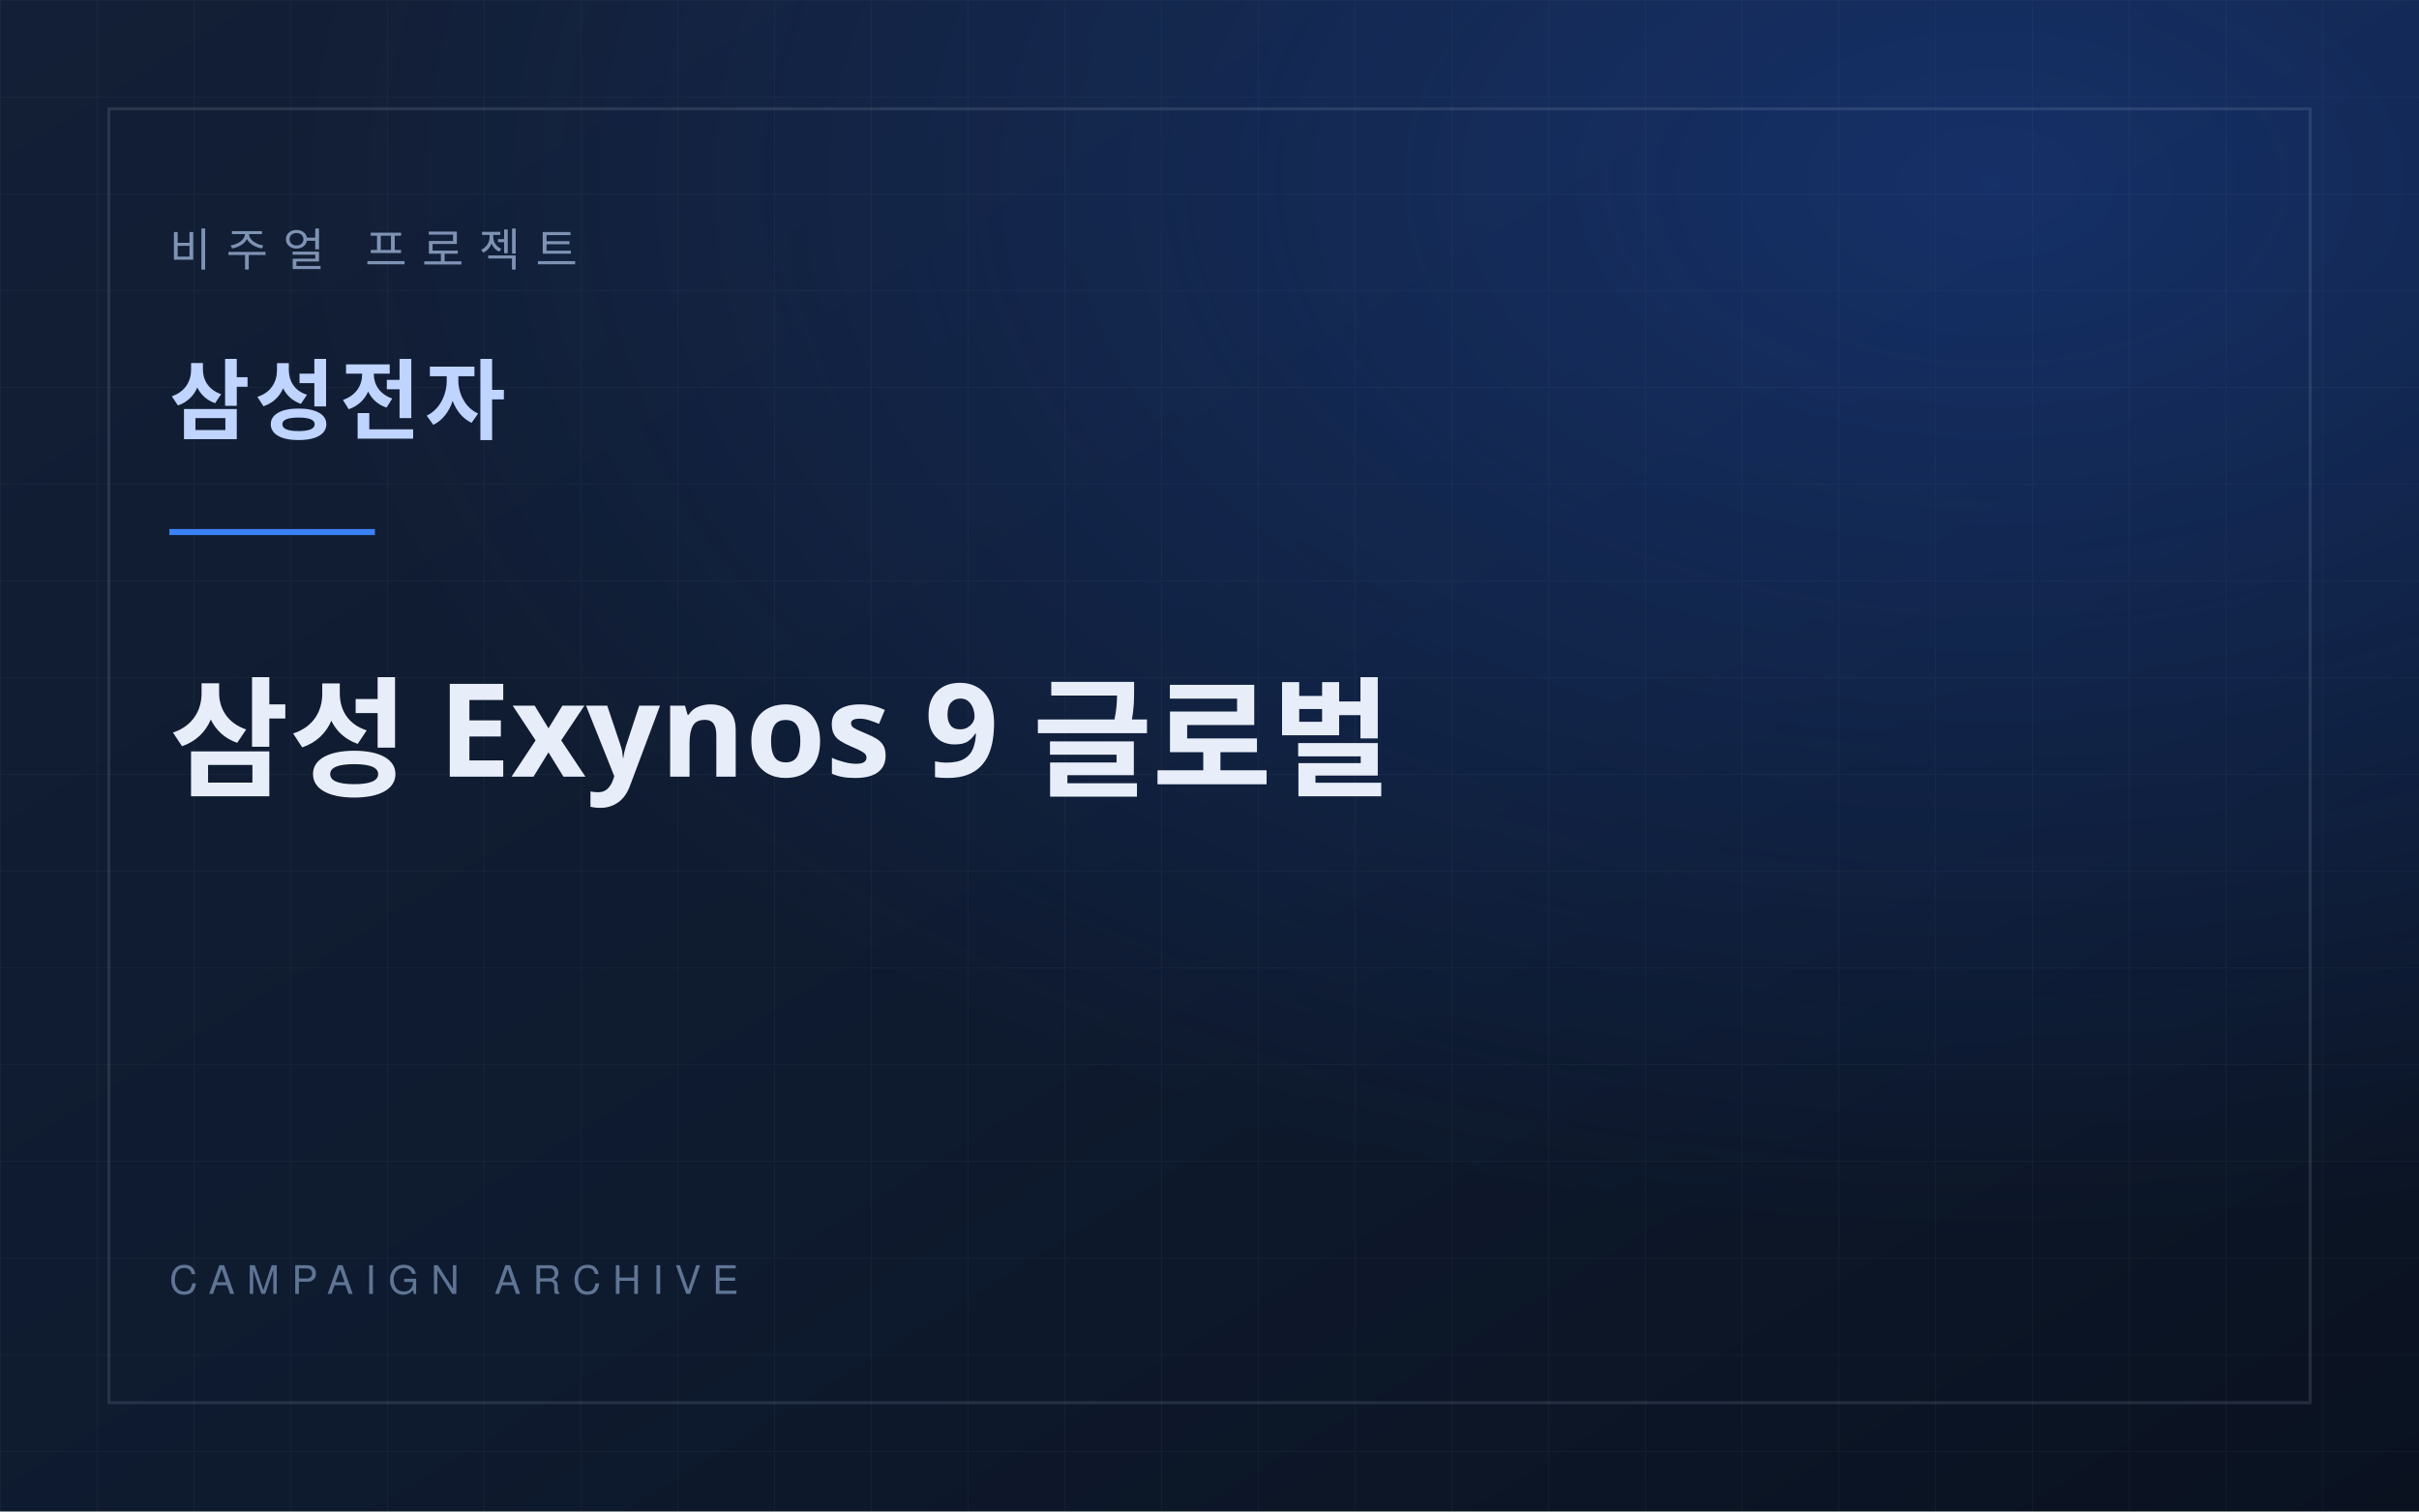
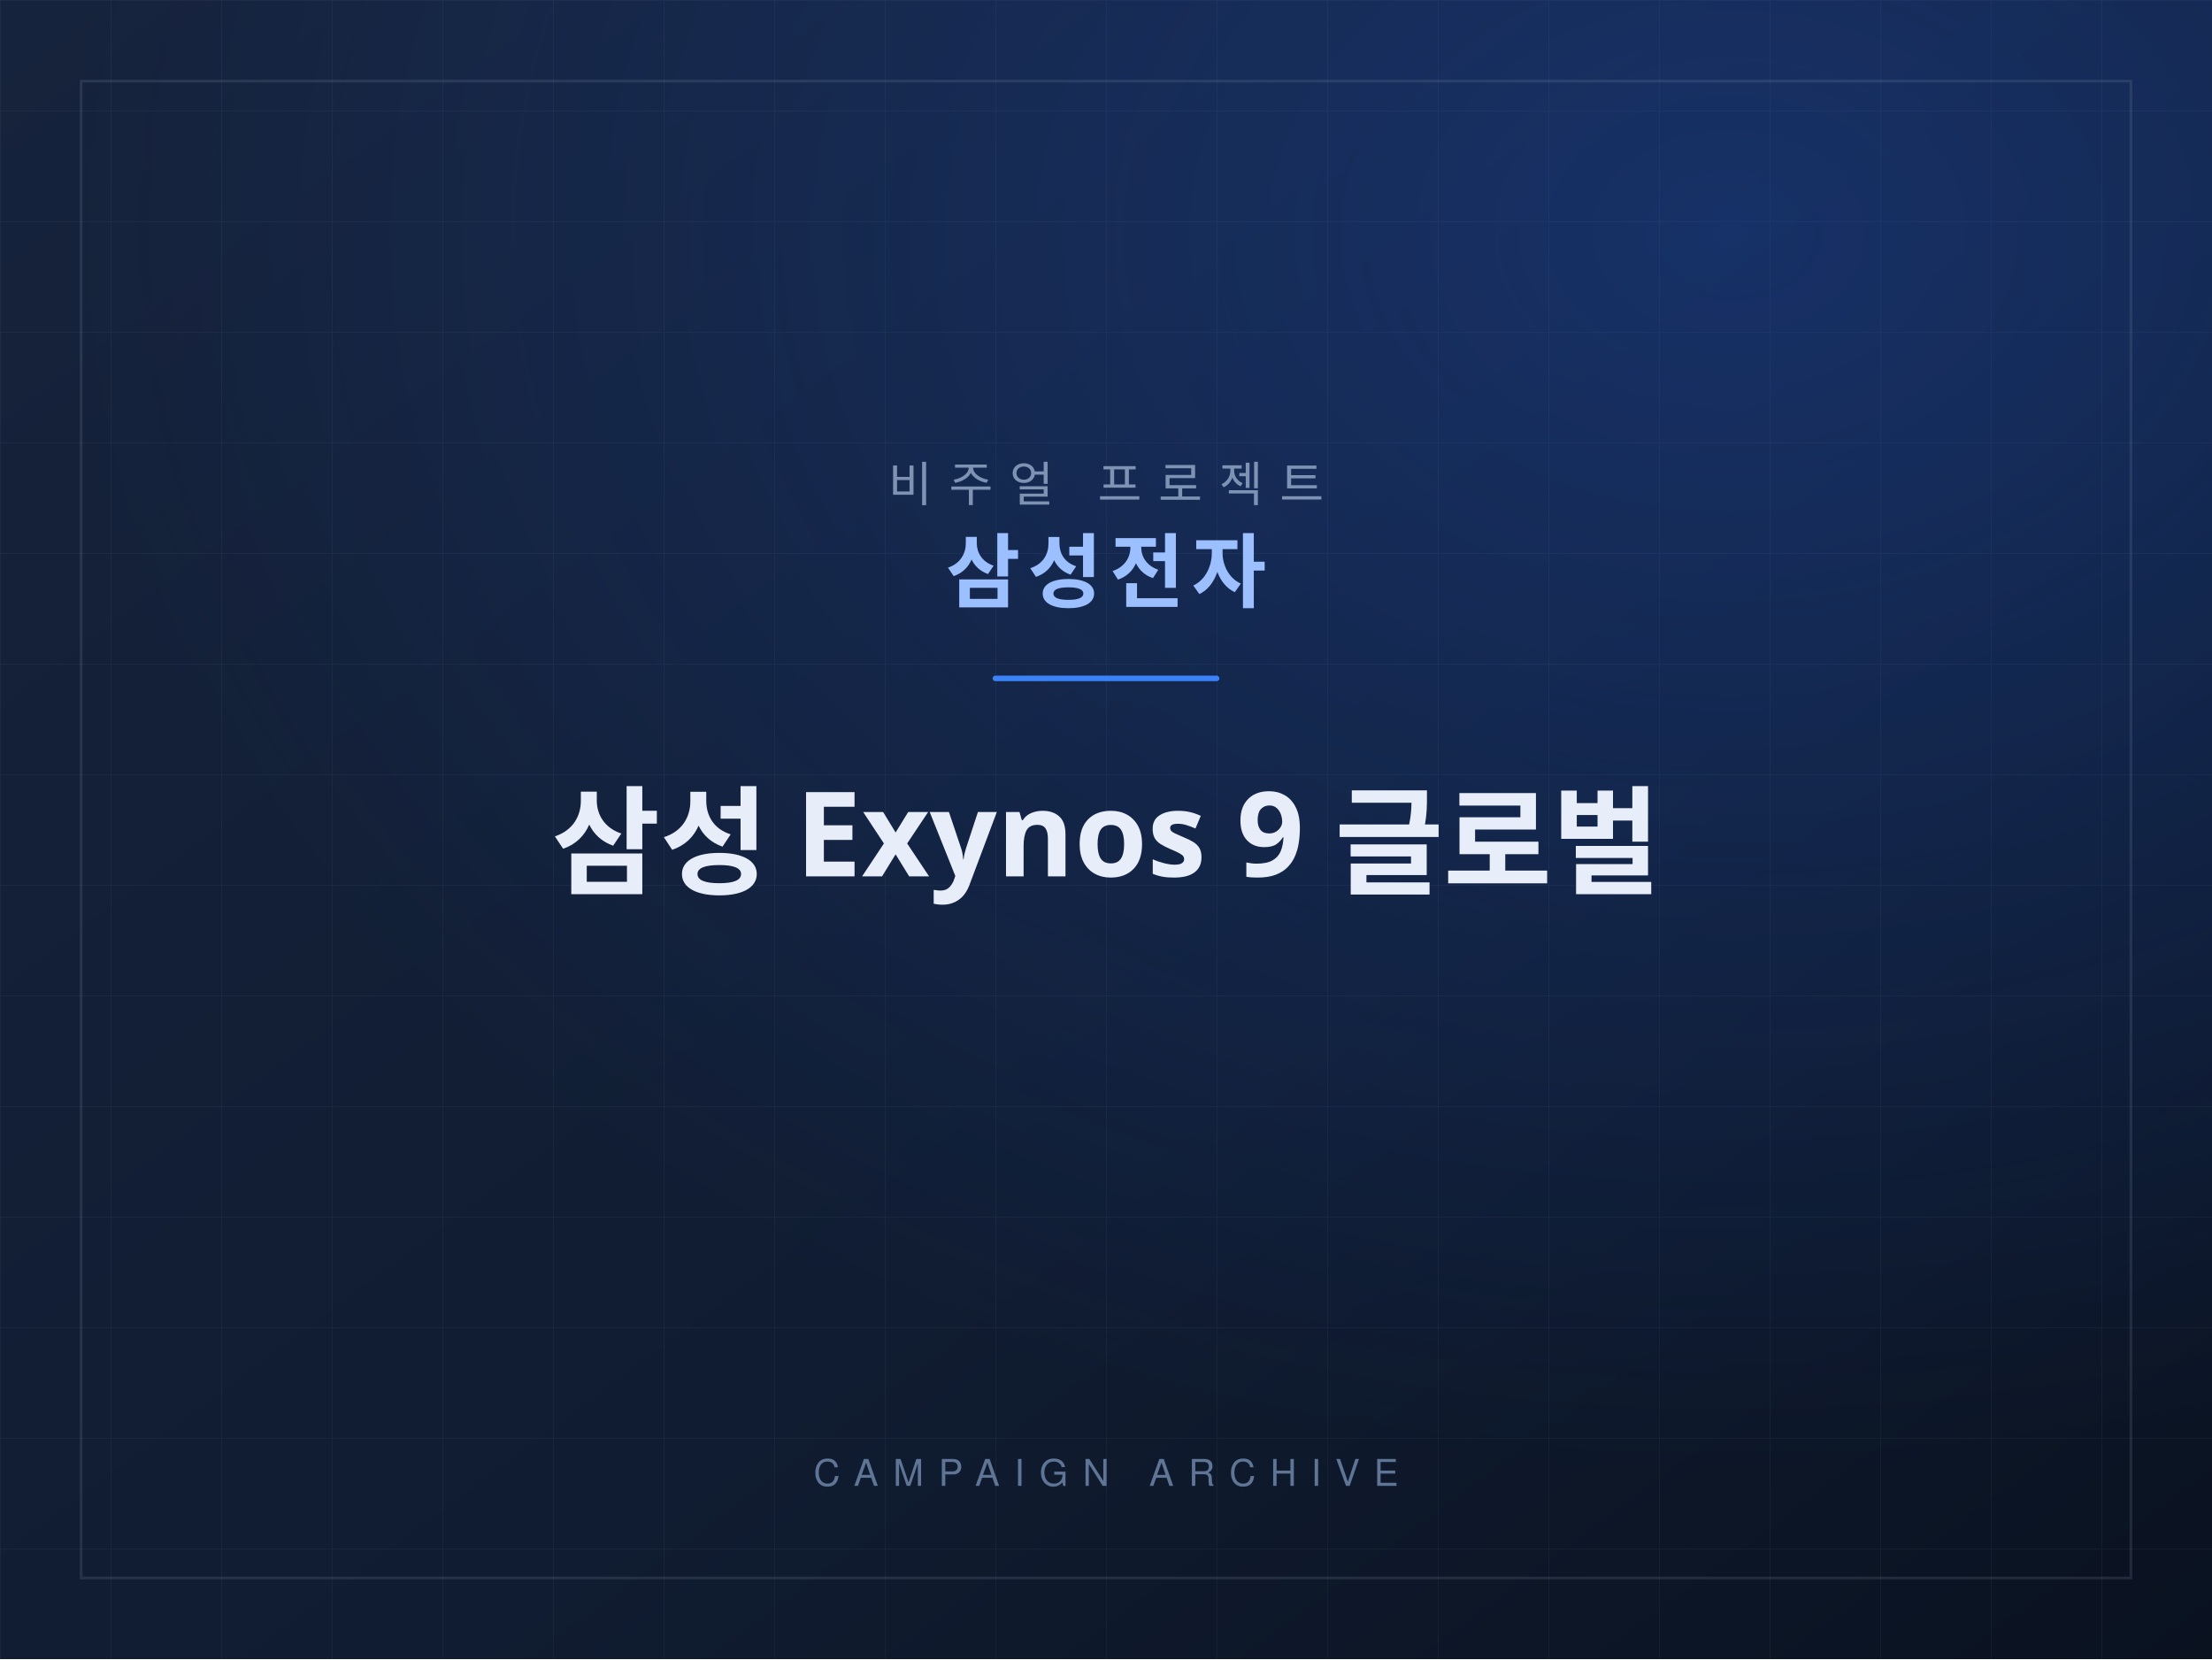
- <svg xmlns="http://www.w3.org/2000/svg" viewBox="0 0 1600 1000" width="1600" height="1000" role="img" aria-label="삼성 Exynos 9 글로벌">
+ <svg xmlns="http://www.w3.org/2000/svg" viewBox="0 0 1200 900" width="1200" height="900" role="img" aria-label="삼성 Exynos 9 글로벌 — 삼성전자">
  <defs>
    <linearGradient id="g" x1="0" y1="0" x2="1" y2="1">
-       <stop offset="0" stop-color="#131F36" />
-       <stop offset="0.55" stop-color="#0E1A2E" />
+       <stop offset="0" stop-color="#16233C" />
+       <stop offset="0.6" stop-color="#101C31" />
      <stop offset="1" stop-color="#0A1220" />
    </linearGradient>
-     <radialGradient id="a" cx="0.82" cy="0.12" r="0.7">
-       <stop offset="0" stop-color="#2563EB" stop-opacity="0.30" />
+     <radialGradient id="a" cx="0.78" cy="0.14" r="0.75">
+       <stop offset="0" stop-color="#2563EB" stop-opacity="0.28" />
      <stop offset="1" stop-color="#2563EB" stop-opacity="0" />
    </radialGradient>
-     <pattern id="grid" width="64" height="64" patternUnits="userSpaceOnUse">
-       <path d="M64 0H0V64" fill="none" stroke="#94A3B8" stroke-opacity="0.07" stroke-width="1" />
+     <pattern id="grid" width="60" height="60" patternUnits="userSpaceOnUse">
+       <path d="M60 0H0V60" fill="none" stroke="#94A3B8" stroke-opacity="0.07" stroke-width="1" />
    </pattern>
  </defs>
-   <rect width="1600" height="1000" fill="url(#g)" />
-   <rect width="1600" height="1000" fill="url(#grid)" />
-   <rect width="1600" height="1000" fill="url(#a)" />
-   <rect x="72" y="72" width="1456" height="856" fill="none" stroke="#94A3B8" stroke-opacity="0.18" stroke-width="2" />
-   <text x="112" y="176" font-family="Helvetica,Arial,'Apple SD Gothic Neo','Noto Sans KR',sans-serif" font-size="30" letter-spacing="10" fill="#7E93B4">비주얼 프로젝트</text>
-   <text x="112" y="286" font-family="Helvetica,Arial,'Apple SD Gothic Neo','Noto Sans KR',sans-serif" font-size="58" font-weight="700" letter-spacing="3" fill="#BFD4FF">삼성전자</text>
-   <line x1="112" y1="352" x2="248" y2="352" stroke="#3B82F6" stroke-width="4" />
-   <text x="112" y="520" font-family="'Apple SD Gothic Neo','Noto Sans KR',Malgun,sans-serif" font-size="86" font-weight="800" fill="#E8EEF9">삼성 Exynos 9 글로벌</text>
-   <text x="112" y="856" font-family="Helvetica,Arial,'Apple SD Gothic Neo',sans-serif" font-size="26" letter-spacing="8" fill="#5F7595">CAMPAIGN ARCHIVE</text>
+   <rect width="1200" height="900" fill="url(#g)" />
+   <rect width="1200" height="900" fill="url(#grid)" />
+   <rect width="1200" height="900" fill="url(#a)" />
+   <rect x="44" y="44" width="1112" height="812" fill="none" stroke="#94A3B8" stroke-opacity="0.16" stroke-width="1.5" />
+   <text x="600" y="272" text-anchor="middle" font-family="Helvetica,Arial,'Apple SD Gothic Neo',sans-serif" font-size="26" letter-spacing="9" fill="#7E93B4">비주얼 프로젝트</text>
+   <text x="600" y="326" text-anchor="middle" font-family="Helvetica,Arial,'Apple SD Gothic Neo','Noto Sans KR',sans-serif" font-size="44" font-weight="600" letter-spacing="4" fill="#9CC0FF">삼성전자</text>
+   <line x1="540" y1="368" x2="660" y2="368" stroke="#3B82F6" stroke-width="3" stroke-linecap="round" />
+   <text x="600" y="480" text-anchor="middle" font-family="'Apple SD Gothic Neo','Noto Sans KR','Malgun Gothic',Pretendard,sans-serif" font-size="64" font-weight="700" fill="#E8EEF9">삼성 Exynos 9 글로벌</text>
+   <text x="600" y="806" text-anchor="middle" font-family="Helvetica,Arial,sans-serif" font-size="20" letter-spacing="8" fill="#5F7595">CAMPAIGN ARCHIVE</text>
</svg>
